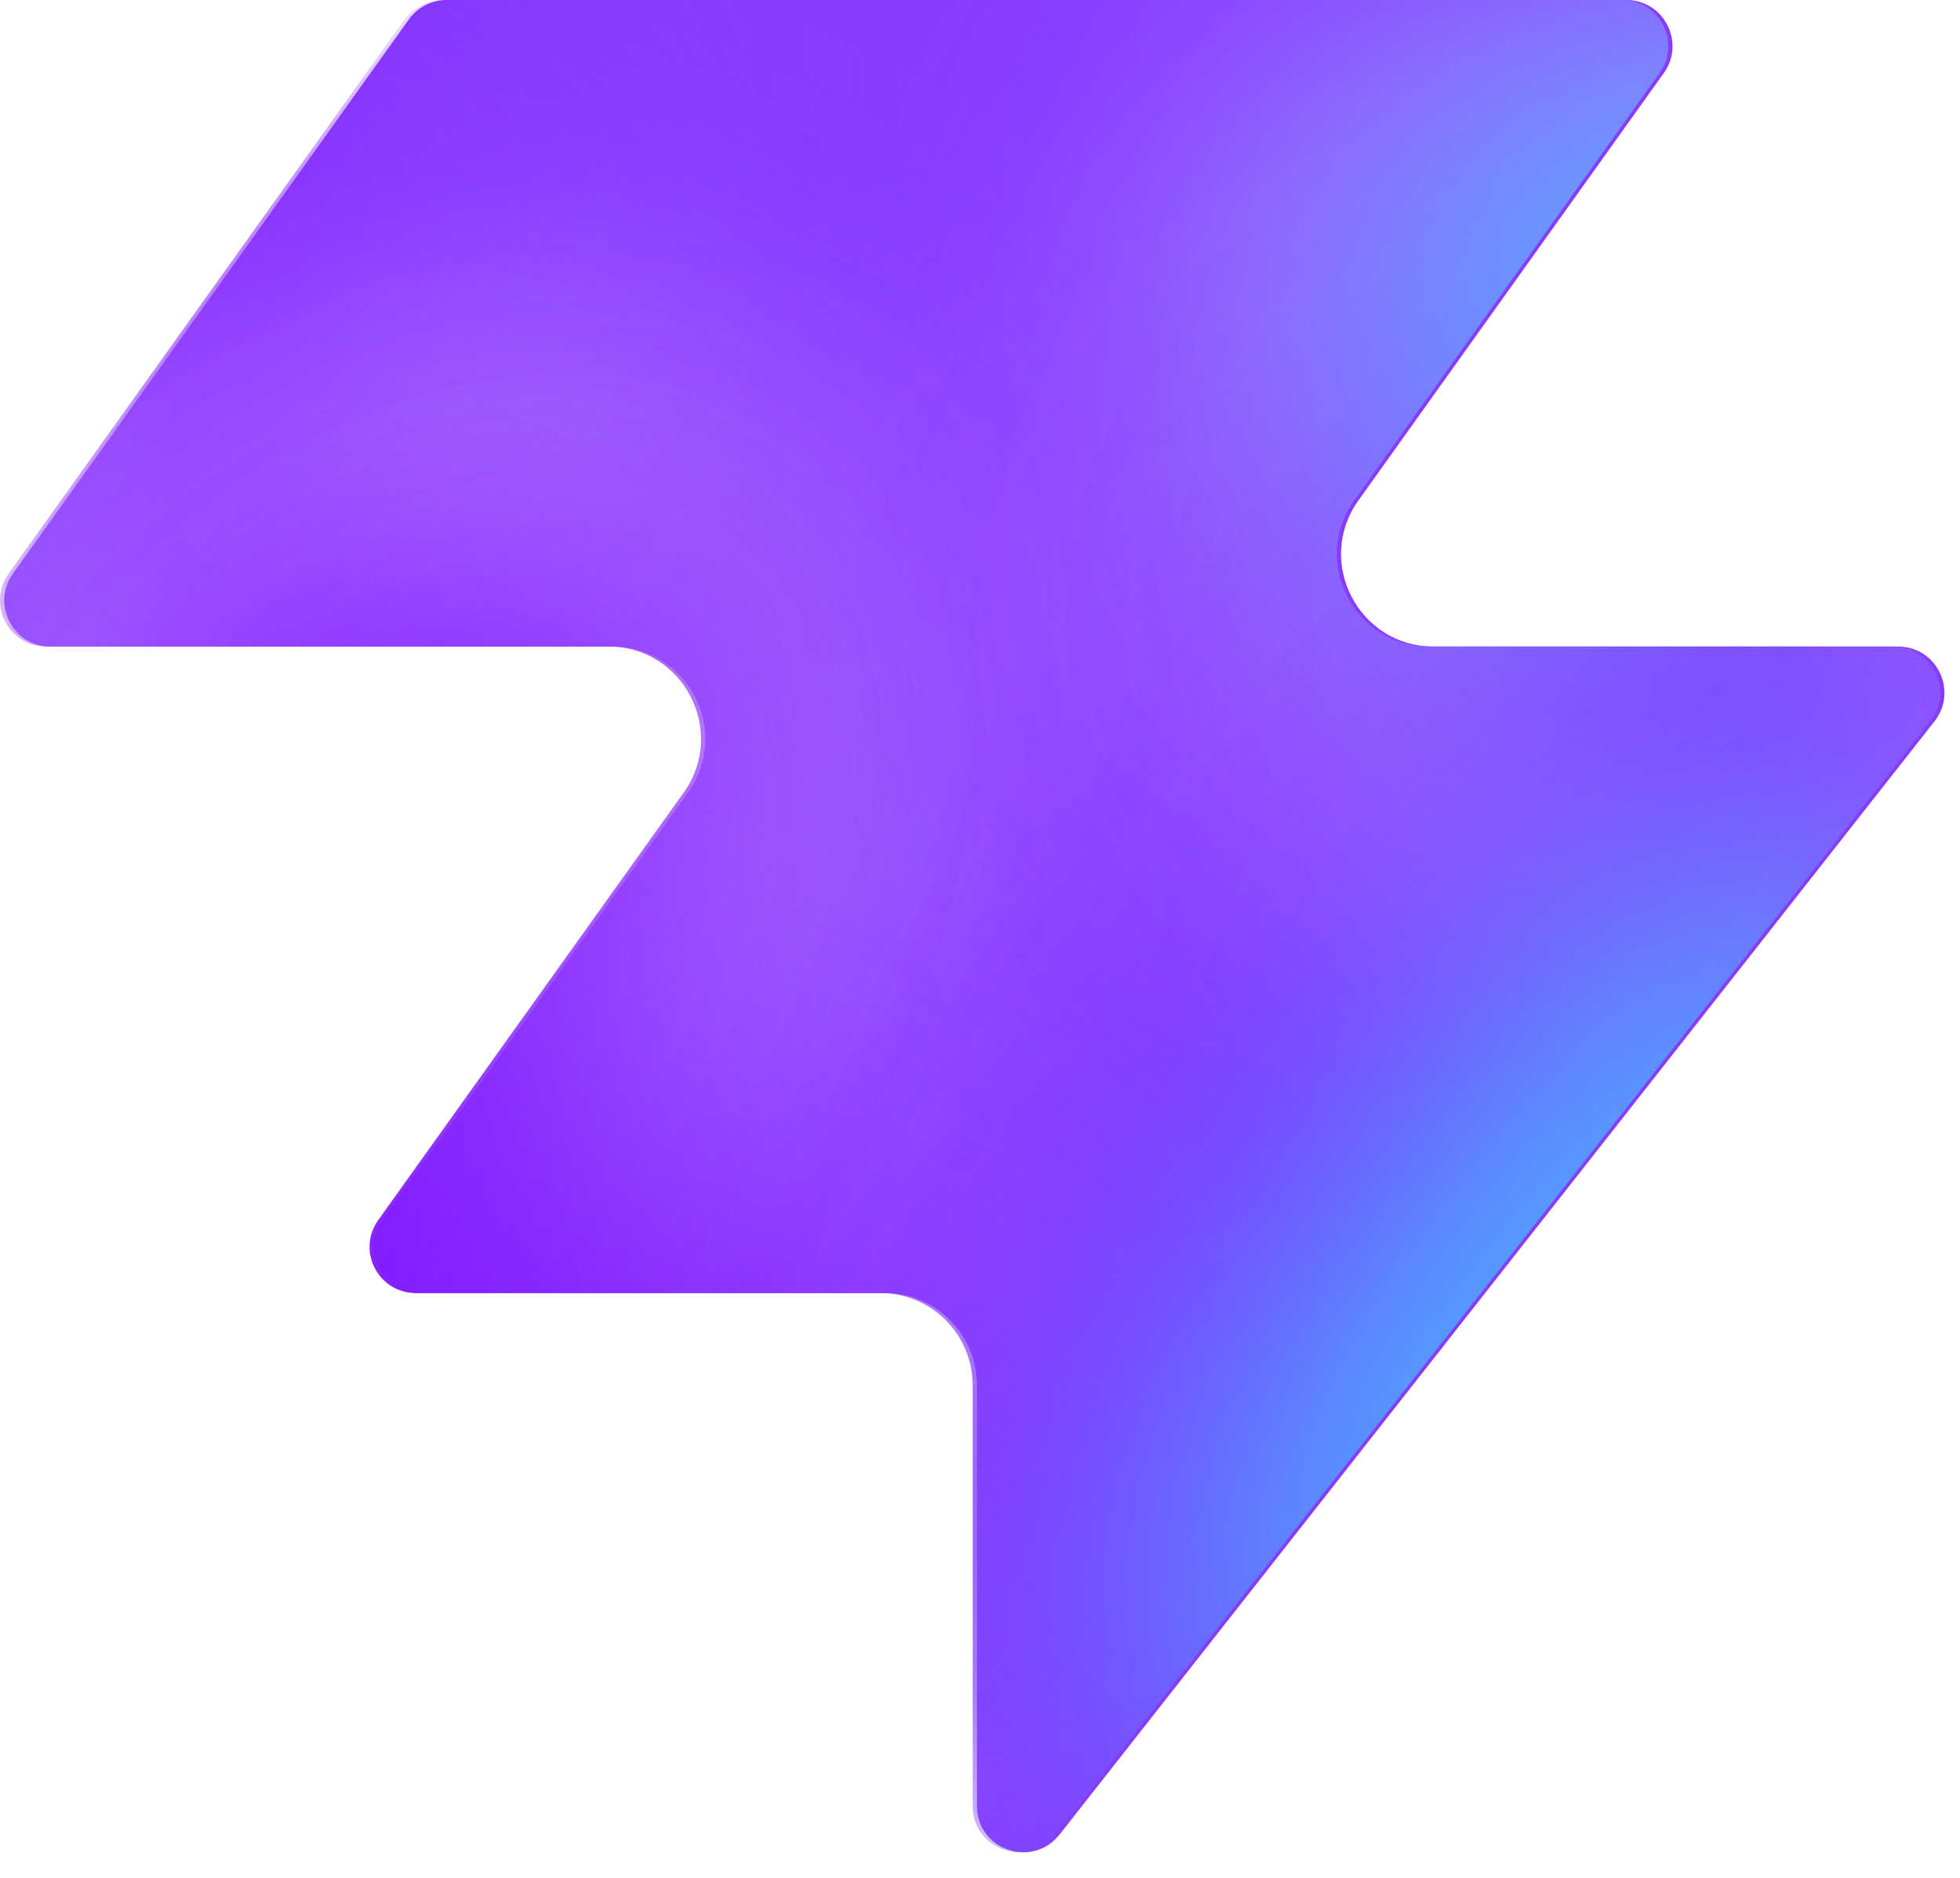
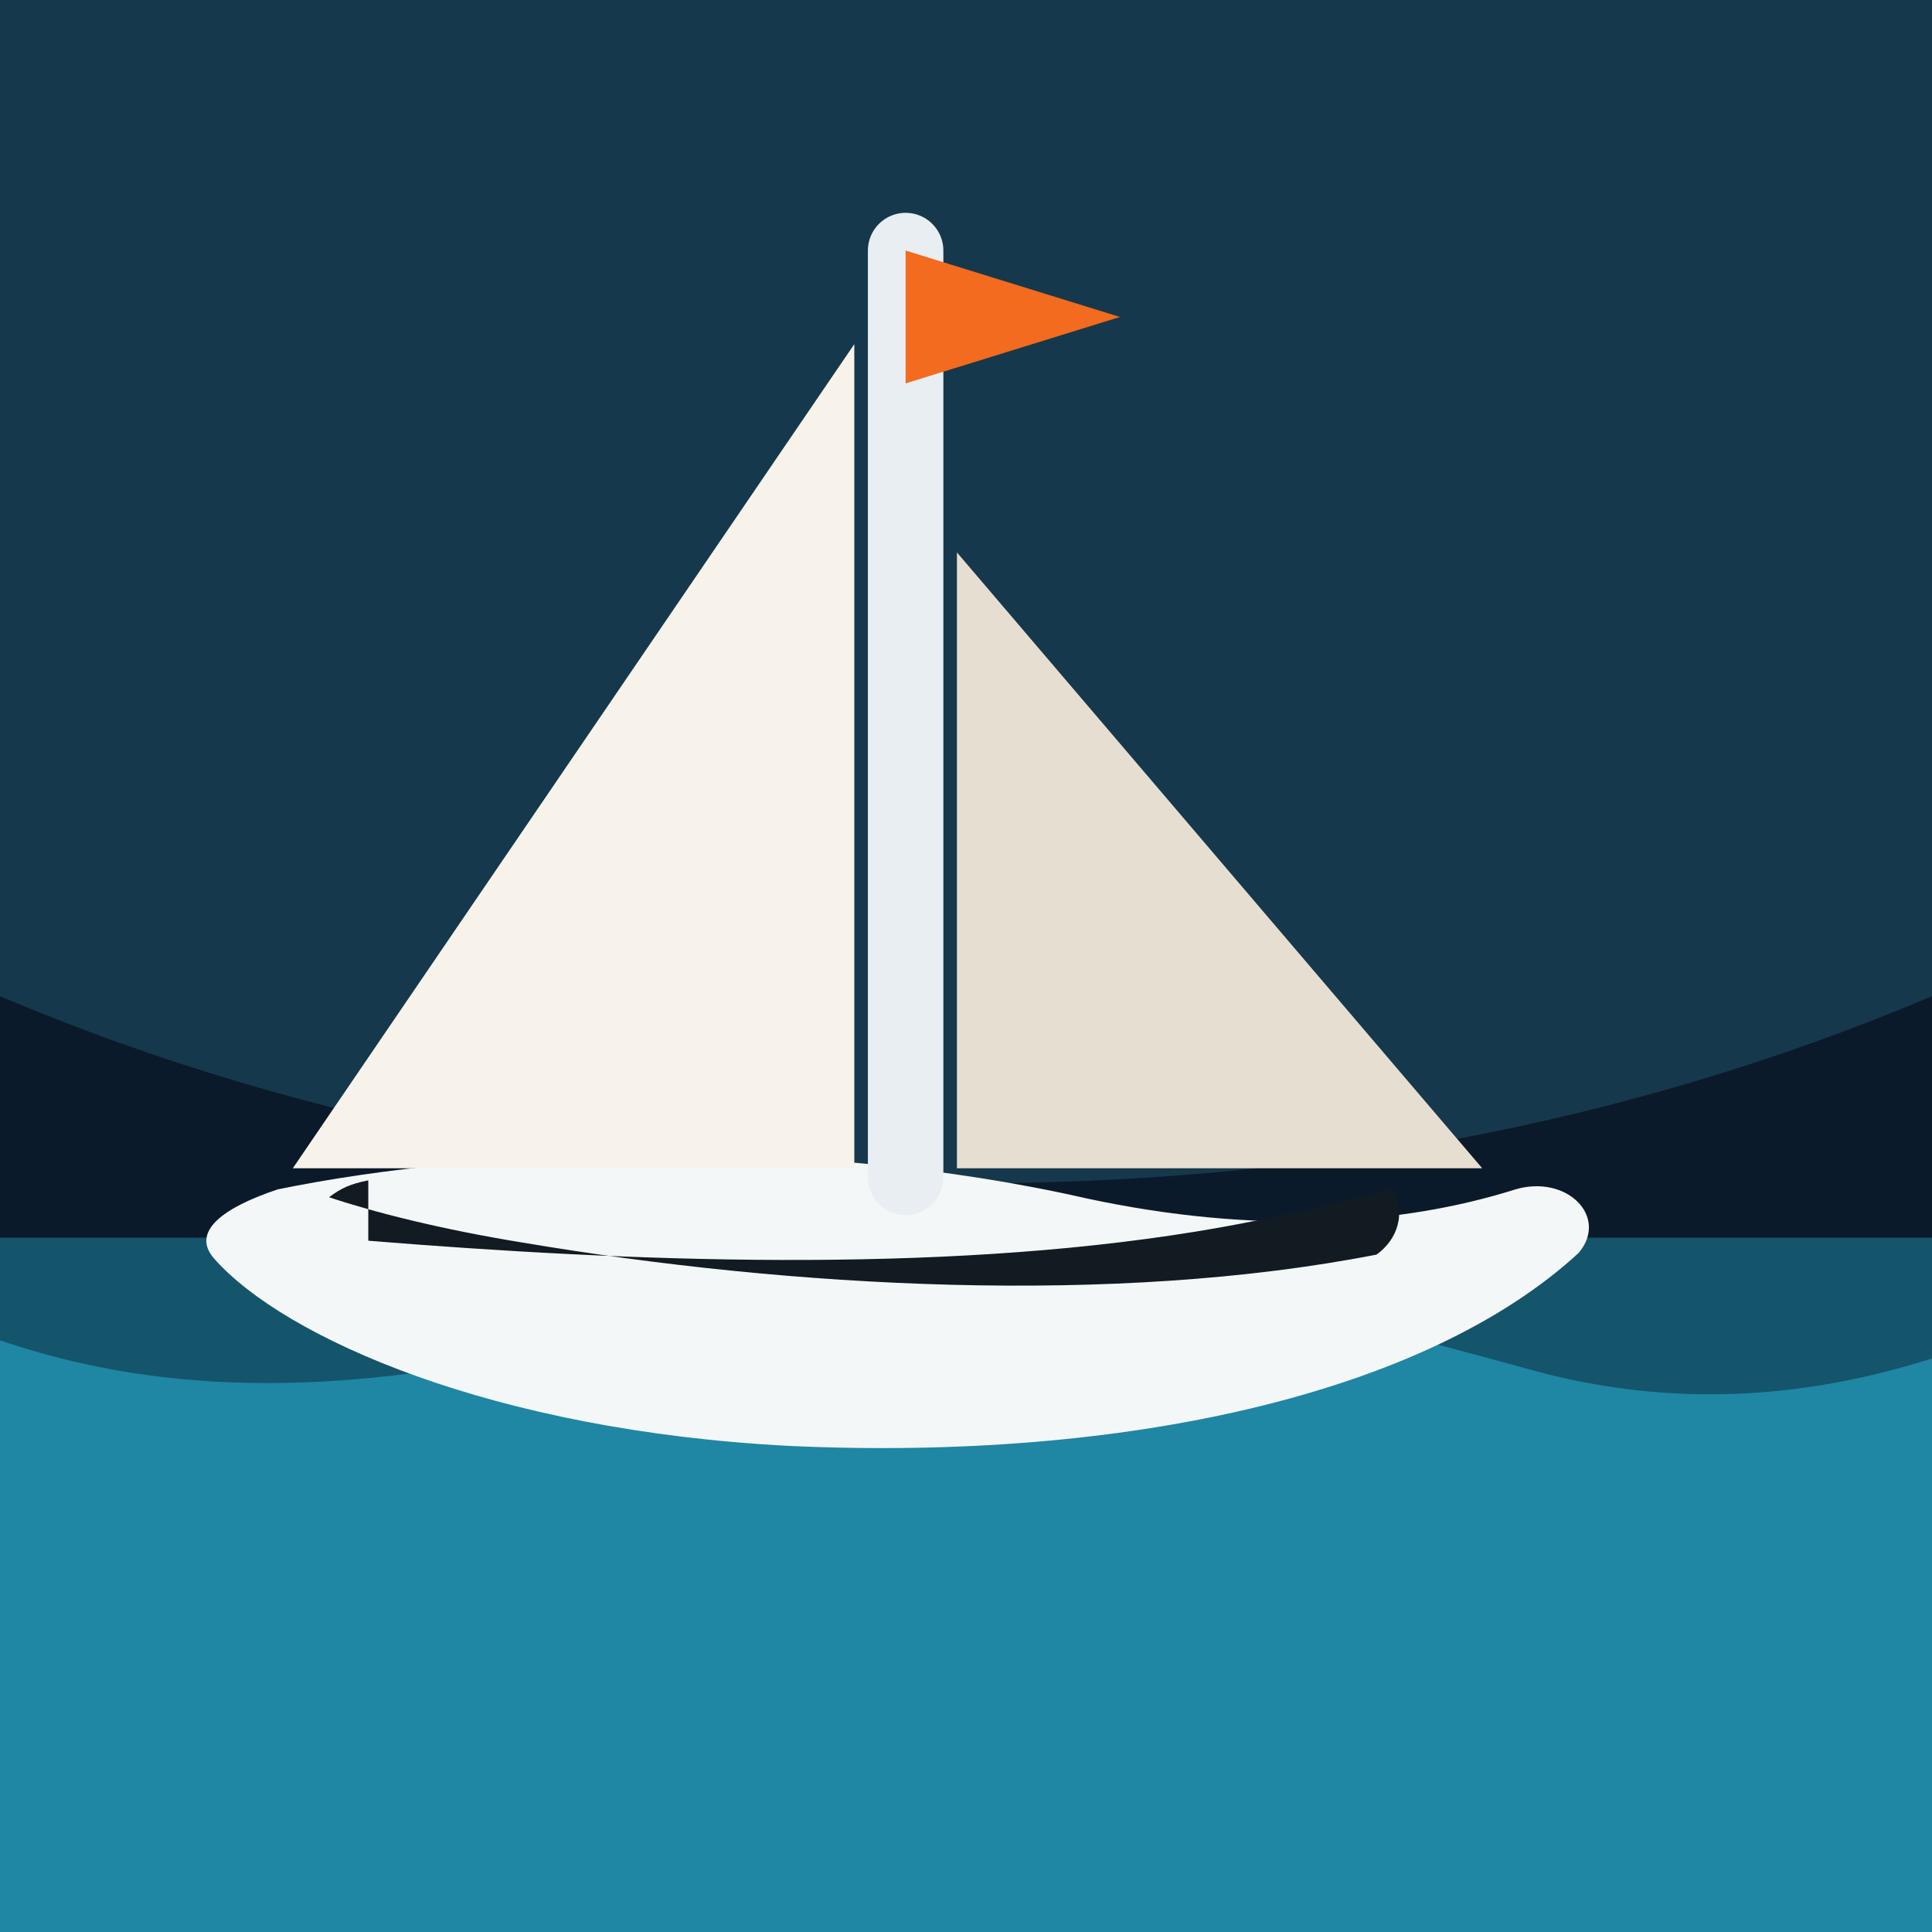
- <svg xmlns="http://www.w3.org/2000/svg" width="48" height="46" fill="none" viewBox="0 0 48 46">
-   <path fill="#863bff" d="M25.946 44.938c-.664.845-2.021.375-2.021-.698V33.937a2.26 2.26 0 0 0-2.262-2.262H10.287c-.92 0-1.456-1.04-.92-1.788l7.48-10.471c1.07-1.497 0-3.578-1.842-3.578H1.237c-.92 0-1.456-1.04-.92-1.788L10.013.474c.214-.297.556-.474.92-.474h28.894c.92 0 1.456 1.04.92 1.788l-7.48 10.471c-1.07 1.498 0 3.579 1.842 3.579h11.377c.943 0 1.473 1.088.89 1.83L25.947 44.94z" style="fill:#863bff;fill:color(display-p3 .525 .23 1);fill-opacity:1" />
-   <mask id="a" width="48" height="46" x="0" y="0" maskUnits="userSpaceOnUse" style="mask-type:alpha">
-     <path fill="#000" d="M25.842 44.938c-.664.844-2.021.375-2.021-.698V33.937a2.26 2.26 0 0 0-2.262-2.262H10.183c-.92 0-1.456-1.04-.92-1.788l7.48-10.471c1.07-1.498 0-3.579-1.842-3.579H1.133c-.92 0-1.456-1.04-.92-1.787L9.91.473c.214-.297.556-.474.92-.474h28.894c.92 0 1.456 1.04.92 1.788l-7.48 10.471c-1.07 1.498 0 3.578 1.842 3.578h11.377c.943 0 1.473 1.088.89 1.832L25.843 44.94z" style="fill:#000;fill-opacity:1" />
-   </mask>
-   <g mask="url(#a)">
-     <g filter="url(#b)">
-       <ellipse cx="5.508" cy="14.704" fill="#ede6ff" rx="5.508" ry="14.704" style="fill:#ede6ff;fill:color(display-p3 .927 .903 1);fill-opacity:1" transform="matrix(.00324 1 1 -.00324 -4.47 31.516)" />
-     </g>
-     <g filter="url(#c)">
-       <ellipse cx="10.399" cy="29.851" fill="#ede6ff" rx="10.399" ry="29.851" style="fill:#ede6ff;fill:color(display-p3 .927 .903 1);fill-opacity:1" transform="matrix(.00324 1 1 -.00324 -39.328 7.883)" />
-     </g>
-     <g filter="url(#d)">
-       <ellipse cx="5.508" cy="30.487" fill="#7e14ff" rx="5.508" ry="30.487" style="fill:#7e14ff;fill:color(display-p3 .492 .077 1);fill-opacity:1" transform="rotate(89.814 -25.913 -14.639)scale(1 -1)" />
-     </g>
-     <g filter="url(#e)">
-       <ellipse cx="5.508" cy="30.599" fill="#7e14ff" rx="5.508" ry="30.599" style="fill:#7e14ff;fill:color(display-p3 .492 .077 1);fill-opacity:1" transform="rotate(89.814 -32.644 -3.334)scale(1 -1)" />
-     </g>
-     <g filter="url(#f)">
-       <ellipse cx="5.508" cy="30.599" fill="#7e14ff" rx="5.508" ry="30.599" style="fill:#7e14ff;fill:color(display-p3 .492 .077 1);fill-opacity:1" transform="matrix(.00324 1 1 -.00324 -34.34 30.47)" />
-     </g>
-     <g filter="url(#g)">
-       <ellipse cx="14.072" cy="22.078" fill="#ede6ff" rx="14.072" ry="22.078" style="fill:#ede6ff;fill:color(display-p3 .927 .903 1);fill-opacity:1" transform="rotate(93.35 24.506 48.493)scale(-1 1)" />
-     </g>
-     <g filter="url(#h)">
-       <ellipse cx="3.47" cy="21.501" fill="#7e14ff" rx="3.47" ry="21.501" style="fill:#7e14ff;fill:color(display-p3 .492 .077 1);fill-opacity:1" transform="rotate(89.009 28.708 47.59)scale(-1 1)" />
-     </g>
-     <g filter="url(#i)">
-       <ellipse cx="3.47" cy="21.501" fill="#7e14ff" rx="3.47" ry="21.501" style="fill:#7e14ff;fill:color(display-p3 .492 .077 1);fill-opacity:1" transform="rotate(89.009 28.708 47.59)scale(-1 1)" />
-     </g>
-     <g filter="url(#j)">
-       <ellipse cx=".387" cy="8.972" fill="#7e14ff" rx="4.407" ry="29.108" style="fill:#7e14ff;fill:color(display-p3 .492 .077 1);fill-opacity:1" transform="rotate(39.51 .387 8.972)" />
-     </g>
-     <g filter="url(#k)">
-       <ellipse cx="47.523" cy="-6.092" fill="#7e14ff" rx="4.407" ry="29.108" style="fill:#7e14ff;fill:color(display-p3 .492 .077 1);fill-opacity:1" transform="rotate(37.892 47.523 -6.092)" />
-     </g>
-     <g filter="url(#l)">
-       <ellipse cx="41.412" cy="6.333" fill="#47bfff" rx="5.971" ry="9.665" style="fill:#47bfff;fill:color(display-p3 .28 .748 1);fill-opacity:1" transform="rotate(37.892 41.412 6.333)" />
-     </g>
-     <g filter="url(#m)">
-       <ellipse cx="-1.879" cy="38.332" fill="#7e14ff" rx="4.407" ry="29.108" style="fill:#7e14ff;fill:color(display-p3 .492 .077 1);fill-opacity:1" transform="rotate(37.892 -1.88 38.332)" />
-     </g>
-     <g filter="url(#n)">
-       <ellipse cx="-1.879" cy="38.332" fill="#7e14ff" rx="4.407" ry="29.108" style="fill:#7e14ff;fill:color(display-p3 .492 .077 1);fill-opacity:1" transform="rotate(37.892 -1.88 38.332)" />
-     </g>
-     <g filter="url(#o)">
-       <ellipse cx="35.651" cy="29.907" fill="#7e14ff" rx="4.407" ry="29.108" style="fill:#7e14ff;fill:color(display-p3 .492 .077 1);fill-opacity:1" transform="rotate(37.892 35.651 29.907)" />
-     </g>
-     <g filter="url(#p)">
-       <ellipse cx="38.418" cy="32.4" fill="#47bfff" rx="5.971" ry="15.297" style="fill:#47bfff;fill:color(display-p3 .28 .748 1);fill-opacity:1" transform="rotate(37.892 38.418 32.4)" />
-     </g>
-   </g>
-   <defs>
-     <filter id="b" width="60.045" height="41.654" x="-19.77" y="16.149" color-interpolation-filters="sRGB" filterUnits="userSpaceOnUse">
-       <feFlood flood-opacity="0" result="BackgroundImageFix" />
-       <feBlend in="SourceGraphic" in2="BackgroundImageFix" result="shape" />
-       <feGaussianBlur result="effect1_foregroundBlur_2002_17158" stdDeviation="7.659" />
-     </filter>
-     <filter id="c" width="90.34" height="51.437" x="-54.613" y="-7.533" color-interpolation-filters="sRGB" filterUnits="userSpaceOnUse">
-       <feFlood flood-opacity="0" result="BackgroundImageFix" />
-       <feBlend in="SourceGraphic" in2="BackgroundImageFix" result="shape" />
-       <feGaussianBlur result="effect1_foregroundBlur_2002_17158" stdDeviation="7.659" />
-     </filter>
-     <filter id="d" width="79.355" height="29.4" x="-49.64" y="2.03" color-interpolation-filters="sRGB" filterUnits="userSpaceOnUse">
-       <feFlood flood-opacity="0" result="BackgroundImageFix" />
-       <feBlend in="SourceGraphic" in2="BackgroundImageFix" result="shape" />
-       <feGaussianBlur result="effect1_foregroundBlur_2002_17158" stdDeviation="4.596" />
-     </filter>
-     <filter id="e" width="79.579" height="29.4" x="-45.045" y="20.029" color-interpolation-filters="sRGB" filterUnits="userSpaceOnUse">
-       <feFlood flood-opacity="0" result="BackgroundImageFix" />
-       <feBlend in="SourceGraphic" in2="BackgroundImageFix" result="shape" />
-       <feGaussianBlur result="effect1_foregroundBlur_2002_17158" stdDeviation="4.596" />
-     </filter>
-     <filter id="f" width="79.579" height="29.4" x="-43.513" y="21.178" color-interpolation-filters="sRGB" filterUnits="userSpaceOnUse">
-       <feFlood flood-opacity="0" result="BackgroundImageFix" />
-       <feBlend in="SourceGraphic" in2="BackgroundImageFix" result="shape" />
-       <feGaussianBlur result="effect1_foregroundBlur_2002_17158" stdDeviation="4.596" />
-     </filter>
-     <filter id="g" width="74.749" height="58.852" x="15.756" y="-17.901" color-interpolation-filters="sRGB" filterUnits="userSpaceOnUse">
-       <feFlood flood-opacity="0" result="BackgroundImageFix" />
-       <feBlend in="SourceGraphic" in2="BackgroundImageFix" result="shape" />
-       <feGaussianBlur result="effect1_foregroundBlur_2002_17158" stdDeviation="7.659" />
-     </filter>
-     <filter id="h" width="61.377" height="25.362" x="23.548" y="2.284" color-interpolation-filters="sRGB" filterUnits="userSpaceOnUse">
-       <feFlood flood-opacity="0" result="BackgroundImageFix" />
-       <feBlend in="SourceGraphic" in2="BackgroundImageFix" result="shape" />
-       <feGaussianBlur result="effect1_foregroundBlur_2002_17158" stdDeviation="4.596" />
-     </filter>
-     <filter id="i" width="61.377" height="25.362" x="23.548" y="2.284" color-interpolation-filters="sRGB" filterUnits="userSpaceOnUse">
-       <feFlood flood-opacity="0" result="BackgroundImageFix" />
-       <feBlend in="SourceGraphic" in2="BackgroundImageFix" result="shape" />
-       <feGaussianBlur result="effect1_foregroundBlur_2002_17158" stdDeviation="4.596" />
-     </filter>
-     <filter id="j" width="56.045" height="63.649" x="-27.636" y="-22.853" color-interpolation-filters="sRGB" filterUnits="userSpaceOnUse">
-       <feFlood flood-opacity="0" result="BackgroundImageFix" />
-       <feBlend in="SourceGraphic" in2="BackgroundImageFix" result="shape" />
-       <feGaussianBlur result="effect1_foregroundBlur_2002_17158" stdDeviation="4.596" />
-     </filter>
-     <filter id="k" width="54.814" height="64.646" x="20.116" y="-38.415" color-interpolation-filters="sRGB" filterUnits="userSpaceOnUse">
-       <feFlood flood-opacity="0" result="BackgroundImageFix" />
-       <feBlend in="SourceGraphic" in2="BackgroundImageFix" result="shape" />
-       <feGaussianBlur result="effect1_foregroundBlur_2002_17158" stdDeviation="4.596" />
-     </filter>
-     <filter id="l" width="33.541" height="35.313" x="24.641" y="-11.323" color-interpolation-filters="sRGB" filterUnits="userSpaceOnUse">
-       <feFlood flood-opacity="0" result="BackgroundImageFix" />
-       <feBlend in="SourceGraphic" in2="BackgroundImageFix" result="shape" />
-       <feGaussianBlur result="effect1_foregroundBlur_2002_17158" stdDeviation="4.596" />
-     </filter>
-     <filter id="m" width="54.814" height="64.646" x="-29.286" y="6.009" color-interpolation-filters="sRGB" filterUnits="userSpaceOnUse">
-       <feFlood flood-opacity="0" result="BackgroundImageFix" />
-       <feBlend in="SourceGraphic" in2="BackgroundImageFix" result="shape" />
-       <feGaussianBlur result="effect1_foregroundBlur_2002_17158" stdDeviation="4.596" />
-     </filter>
-     <filter id="n" width="54.814" height="64.646" x="-29.286" y="6.009" color-interpolation-filters="sRGB" filterUnits="userSpaceOnUse">
-       <feFlood flood-opacity="0" result="BackgroundImageFix" />
-       <feBlend in="SourceGraphic" in2="BackgroundImageFix" result="shape" />
-       <feGaussianBlur result="effect1_foregroundBlur_2002_17158" stdDeviation="4.596" />
-     </filter>
-     <filter id="o" width="54.814" height="64.646" x="8.244" y="-2.416" color-interpolation-filters="sRGB" filterUnits="userSpaceOnUse">
-       <feFlood flood-opacity="0" result="BackgroundImageFix" />
-       <feBlend in="SourceGraphic" in2="BackgroundImageFix" result="shape" />
-       <feGaussianBlur result="effect1_foregroundBlur_2002_17158" stdDeviation="4.596" />
-     </filter>
-     <filter id="p" width="39.409" height="43.623" x="18.713" y="10.588" color-interpolation-filters="sRGB" filterUnits="userSpaceOnUse">
-       <feFlood flood-opacity="0" result="BackgroundImageFix" />
-       <feBlend in="SourceGraphic" in2="BackgroundImageFix" result="shape" />
-       <feGaussianBlur result="effect1_foregroundBlur_2002_17158" stdDeviation="4.596" />
-     </filter>
-   </defs>
+ <svg xmlns="http://www.w3.org/2000/svg" viewBox="0 0 32 32">
+   <rect width="32" height="32" fill="#0b1a2a" />
+   <path fill="#16384c" d="M0 0h32v16.5c-5.2 2.2-10.6 3.1-16 3.1S5.2 18.7 0 16.5V0z" />
+   <path fill="#14556c" d="M0 20.5h32V32H0z" />
+   <path fill="#1f86a4" d="M0 22.2c4.4 1.5 8.6.3 12.8-.7 4.4-1 8.6.1 12.6 1.2 2.2.6 4.4.5 6.6-.2V32H0V22.2z" />
+   <path fill="#f4f7f8" d="M4.6 19.7c3.4-.7 8.8-.9 13.4.15 2.8.6 5.2.45 7.1-.15.85-.25 1.55.45 1.05 1.05-2.55 2.35-7.55 3.45-13.05 3.2C8.15 23.7 4.7 22.15 3.55 20.85c-.4-.45.15-.85 1.05-1.15z" />
+   <path fill="#121a22" d="M6.1 20.55c4.3.35 9.4.55 13.7-.15 1.35-.22 2.45-.5 3.25-.72.25.4.1.85-.25 1.1-4.35.85-9.7.55-14.15-.2-1.35-.22-2.45-.5-3.2-.75.2-.15.35-.22.65-.28z" />
+   <path fill="#f7f3ea" d="M14.15 5.7 14.15 19.35 4.85 19.35z" />
+   <path fill="#e6dfd1" d="M15.85 9.15 15.85 19.35 24.55 19.35z" />
+   <path stroke="#e8eef2" stroke-width="1.25" stroke-linecap="round" d="M15 4.15v15.35" />
+   <path fill="#f26b1e" d="M15 4.15 18.55 5.25 15 6.35z" />
</svg>
